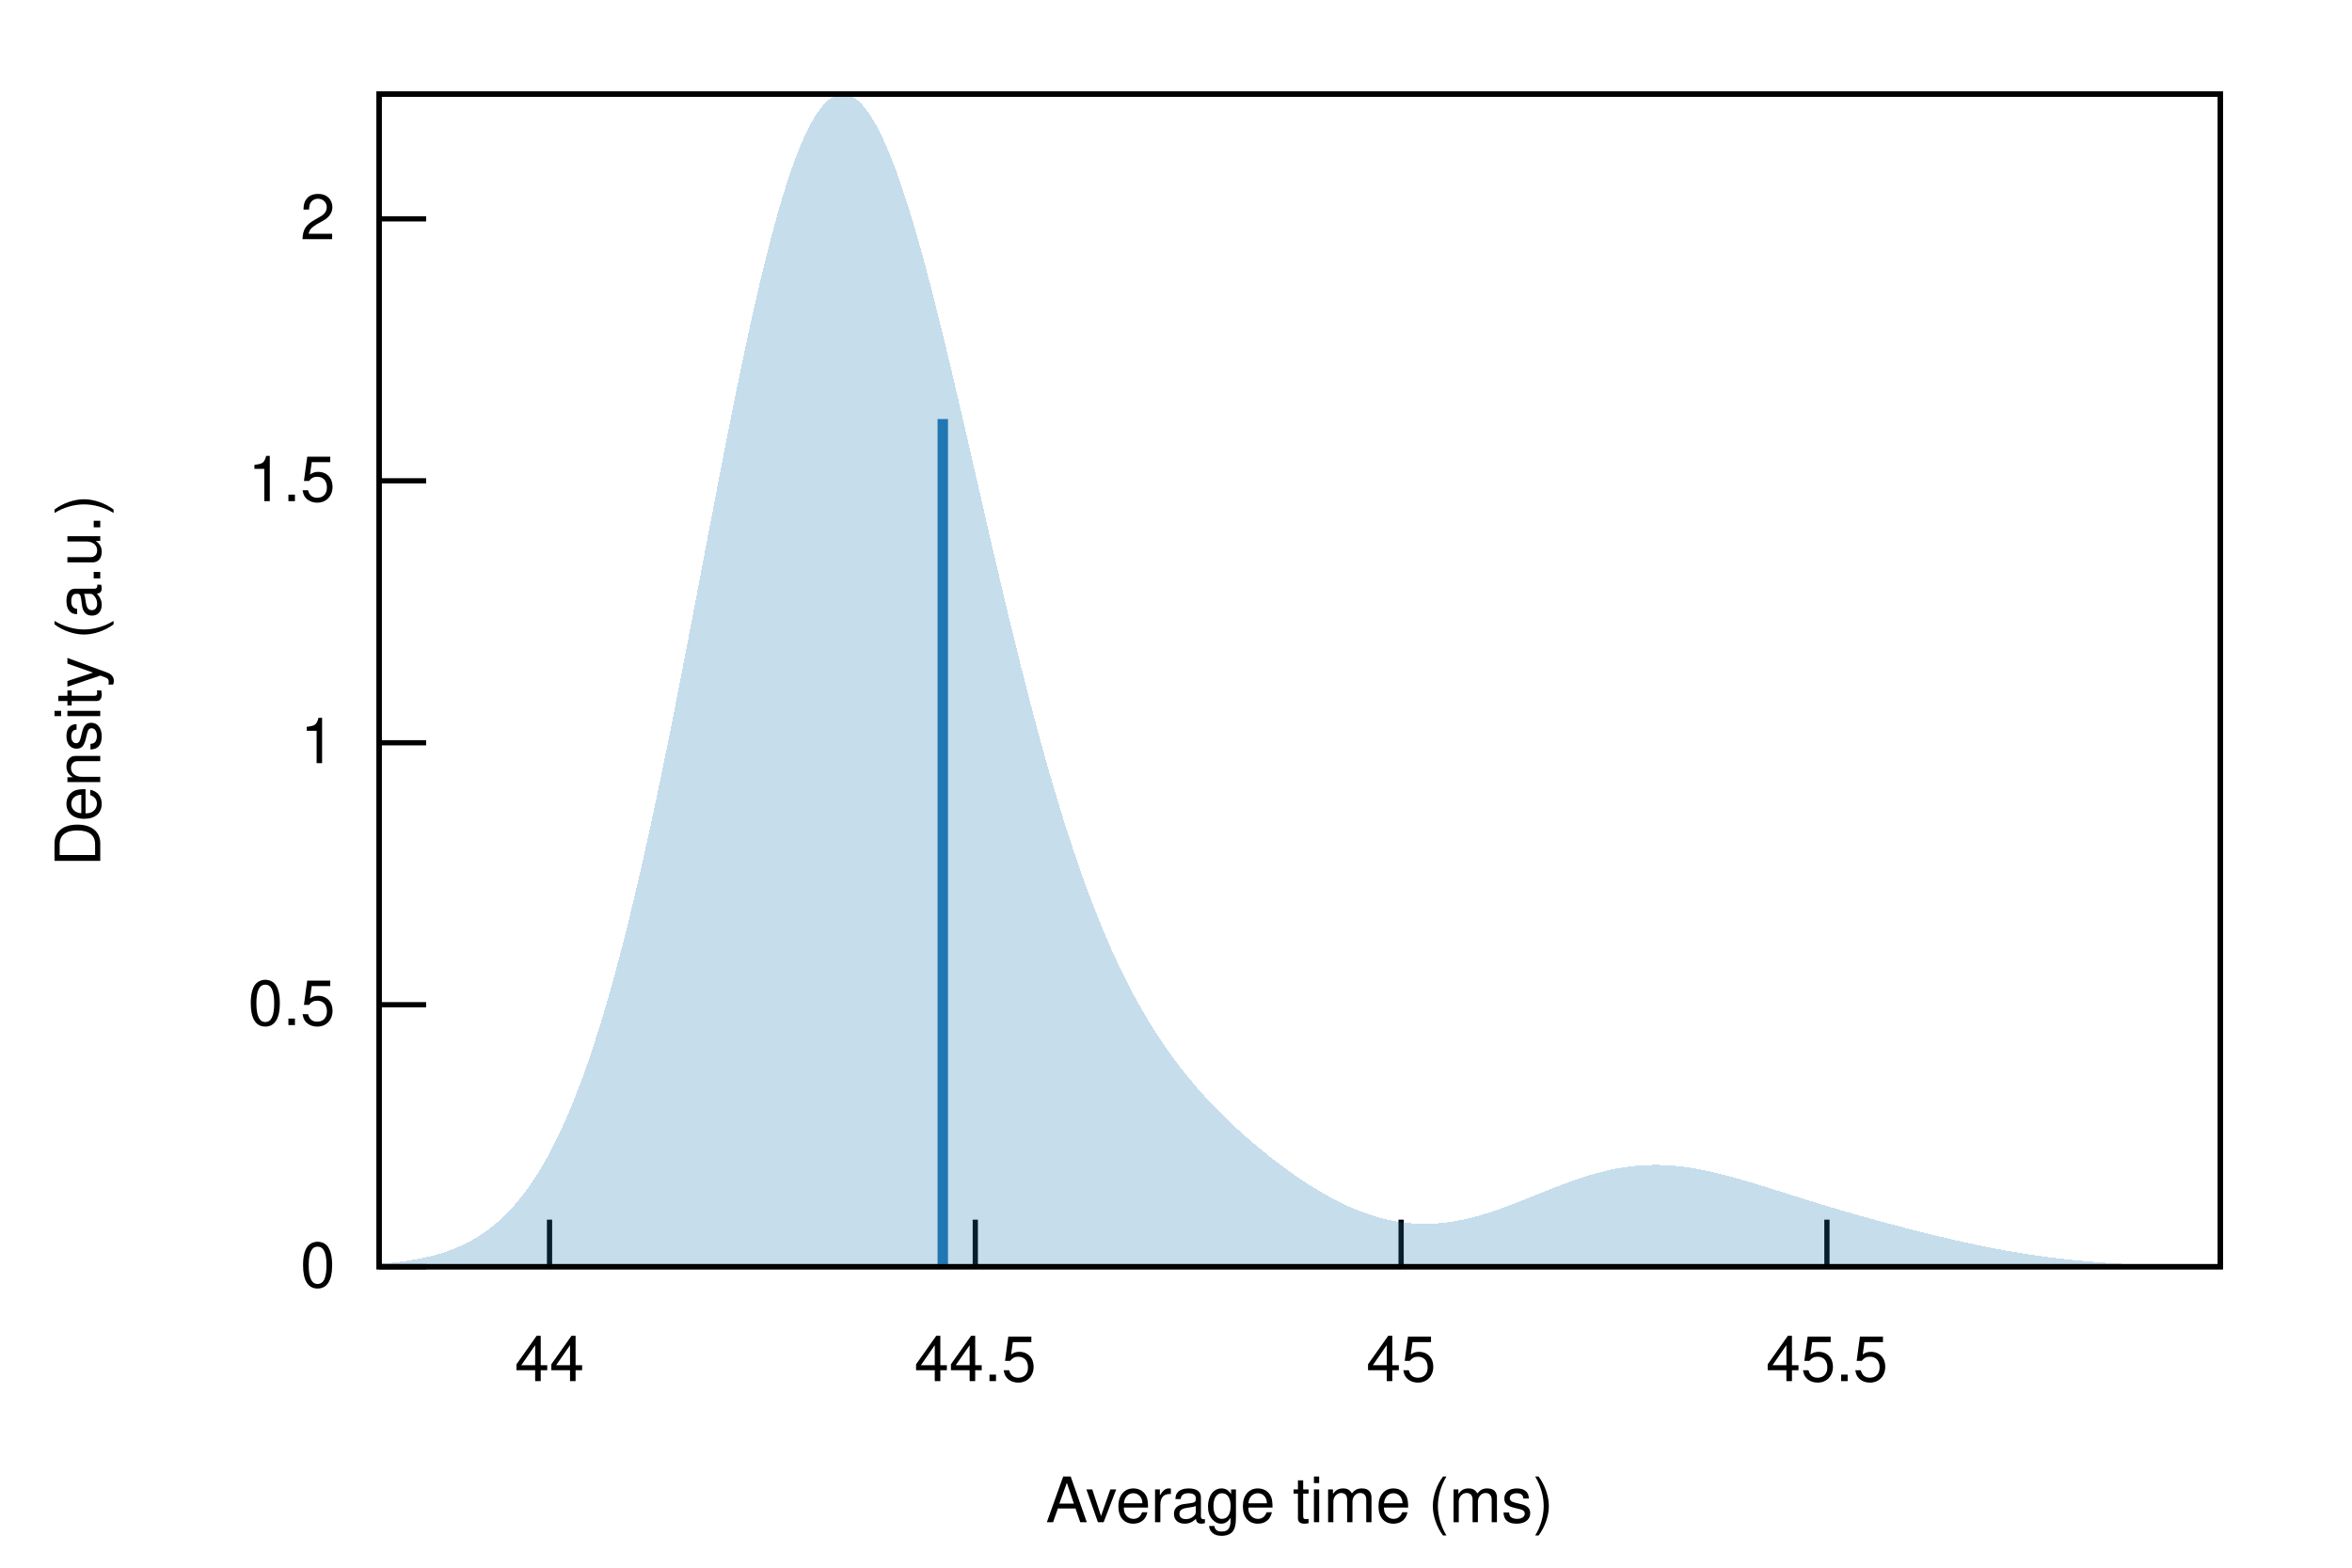
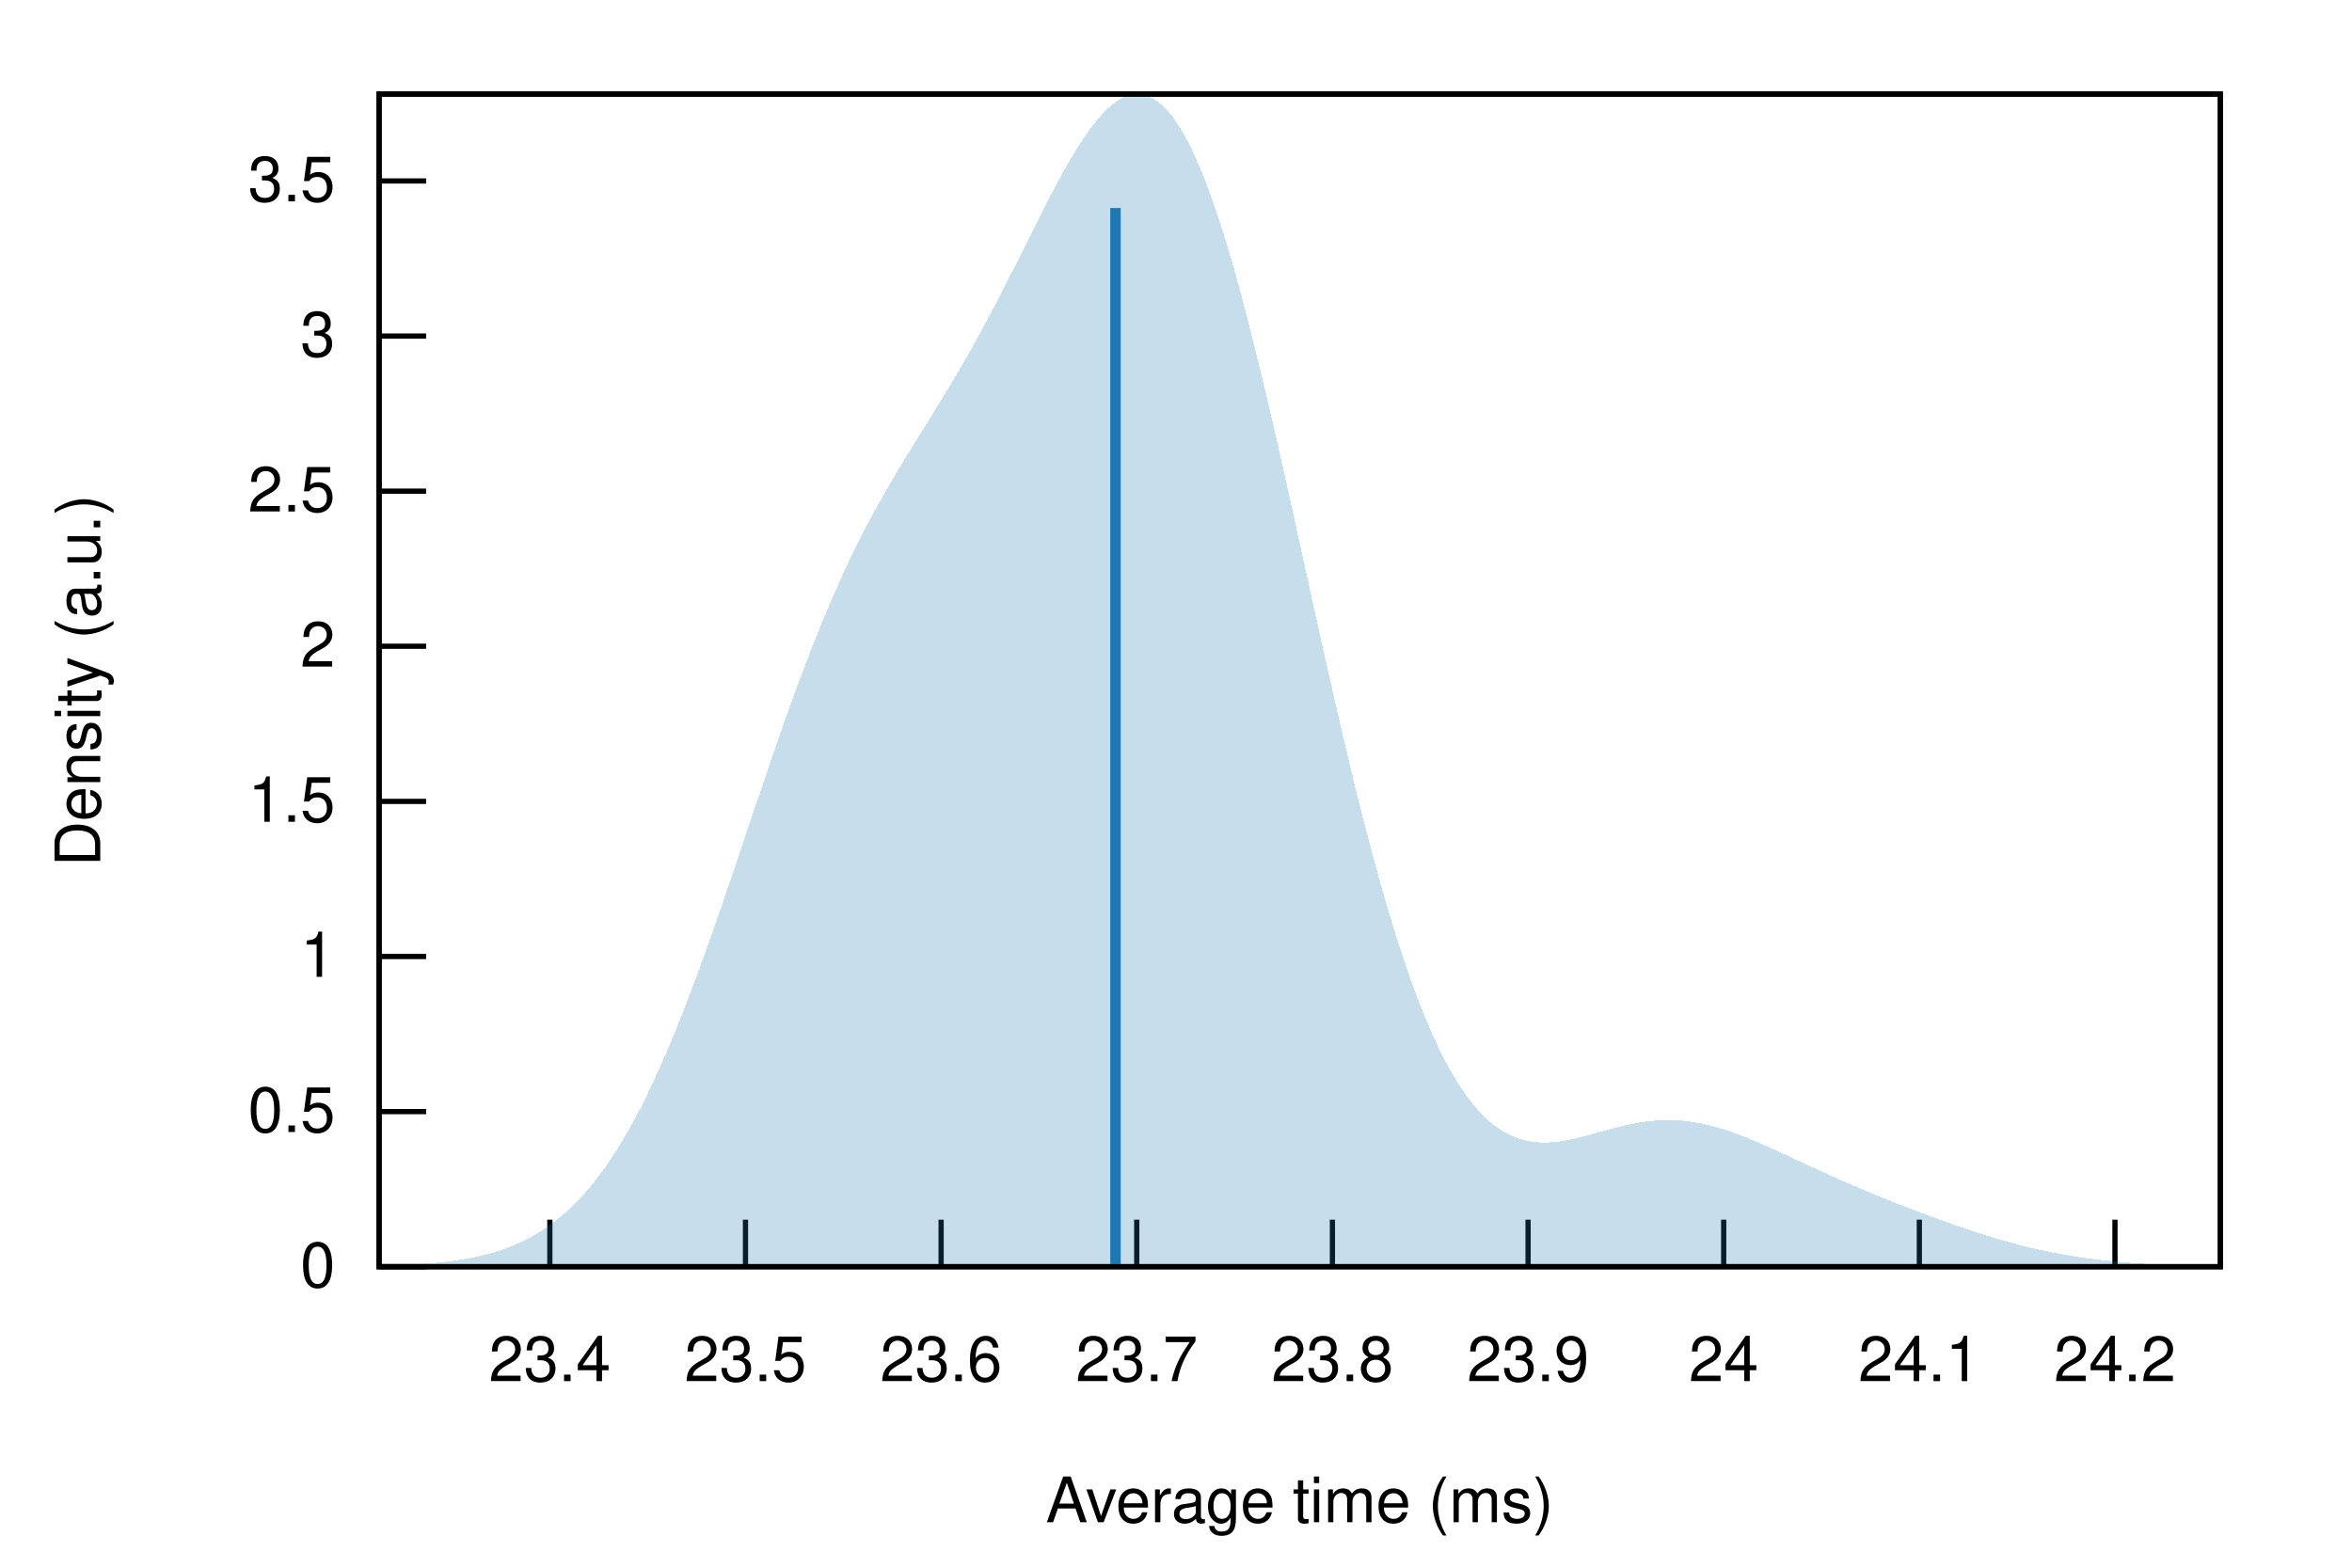
<svg xmlns="http://www.w3.org/2000/svg" xmlns:xlink="http://www.w3.org/1999/xlink" viewBox="0 0 450 300">
  <g id="gnuplot_canvas">
    <rect x="0" y="0" width="450" height="300" fill="none" />
    <defs>
      <circle id="gpDot" r="0.5" stroke-width="0.5" stroke="currentColor" />
      <path id="gpPt0" stroke-width="0.222" stroke="currentColor" d="M-1,0 h2 M0,-1 v2" />
      <path id="gpPt1" stroke-width="0.222" stroke="currentColor" d="M-1,-1 L1,1 M1,-1 L-1,1" />
      <path id="gpPt2" stroke-width="0.222" stroke="currentColor" d="M-1,0 L1,0 M0,-1 L0,1 M-1,-1 L1,1 M-1,1 L1,-1" />
      <rect id="gpPt3" stroke-width="0.222" stroke="currentColor" x="-1" y="-1" width="2" height="2" />
      <rect id="gpPt4" stroke-width="0.222" stroke="currentColor" fill="currentColor" x="-1" y="-1" width="2" height="2" />
      <circle id="gpPt5" stroke-width="0.222" stroke="currentColor" cx="0" cy="0" r="1" />
      <use xlink:href="#gpPt5" id="gpPt6" fill="currentColor" stroke="none" />
      <path id="gpPt7" stroke-width="0.222" stroke="currentColor" d="M0,-1.33 L-1.33,0.67 L1.33,0.67 z" />
      <use xlink:href="#gpPt7" id="gpPt8" fill="currentColor" stroke="none" />
      <use xlink:href="#gpPt7" id="gpPt9" stroke="currentColor" transform="rotate(180)" />
      <use xlink:href="#gpPt9" id="gpPt10" fill="currentColor" stroke="none" />
      <use xlink:href="#gpPt3" id="gpPt11" stroke="currentColor" transform="rotate(45)" />
      <use xlink:href="#gpPt11" id="gpPt12" fill="currentColor" stroke="none" />
      <path id="gpPt13" stroke-width="0.222" stroke="currentColor" d="M0,1.330 L1.265,0.411 L0.782,-1.067 L-0.782,-1.076 L-1.265,0.411 z" />
      <use xlink:href="#gpPt13" id="gpPt14" fill="currentColor" stroke="none" />
      <filter id="textbox" filterUnits="objectBoundingBox" x="0" y="0" height="1" width="1">
        <feFlood flood-color="white" flood-opacity="1" result="bgnd" />
        <feComposite in="SourceGraphic" in2="bgnd" operator="atop" />
      </filter>
      <filter id="greybox" filterUnits="objectBoundingBox" x="0" y="0" height="1" width="1">
        <feFlood flood-color="lightgrey" flood-opacity="1" result="grey" />
        <feComposite in="SourceGraphic" in2="grey" operator="atop" />
      </filter>
    </defs>
    <g fill="none" color="white" stroke="currentColor" stroke-width="1.00" stroke-linecap="butt" stroke-linejoin="miter">
</g>
    <g fill="none" color="black" stroke="currentColor" stroke-width="1.00" stroke-linecap="butt" stroke-linejoin="miter">
      <path stroke="black" d="M72.53,242.40 L81.53,242.40  " />
      <g transform="translate(64.14,246.30)" stroke="none" fill="black" font-family="Helvetica" font-size="12.00" text-anchor="end">
        <text>
          <tspan font-family="Helvetica"> 0</tspan>
        </text>
      </g>
    </g>
    <g fill="none" color="black" stroke="currentColor" stroke-width="1.00" stroke-linecap="butt" stroke-linejoin="miter">
-       <path stroke="black" d="M72.53,192.27 L81.53,192.27  " />
-       <g transform="translate(64.14,196.17)" stroke="none" fill="black" font-family="Helvetica" font-size="12.00" text-anchor="end">
+       <path stroke="black" d="M72.53,212.72 L81.53,212.72  " />
+       <g transform="translate(64.14,216.62)" stroke="none" fill="black" font-family="Helvetica" font-size="12.00" text-anchor="end">
        <text>
          <tspan font-family="Helvetica"> 0.5</tspan>
        </text>
      </g>
    </g>
    <g fill="none" color="black" stroke="currentColor" stroke-width="1.00" stroke-linecap="butt" stroke-linejoin="miter">
-       <path stroke="black" d="M72.53,142.14 L81.53,142.14  " />
-       <g transform="translate(64.14,146.04)" stroke="none" fill="black" font-family="Helvetica" font-size="12.00" text-anchor="end">
+       <path stroke="black" d="M72.53,183.04 L81.53,183.04  " />
+       <g transform="translate(64.14,186.94)" stroke="none" fill="black" font-family="Helvetica" font-size="12.00" text-anchor="end">
        <text>
          <tspan font-family="Helvetica"> 1</tspan>
        </text>
      </g>
    </g>
    <g fill="none" color="black" stroke="currentColor" stroke-width="1.00" stroke-linecap="butt" stroke-linejoin="miter">
-       <path stroke="black" d="M72.53,92.01 L81.53,92.01  " />
-       <g transform="translate(64.14,95.91)" stroke="none" fill="black" font-family="Helvetica" font-size="12.00" text-anchor="end">
+       <path stroke="black" d="M72.53,153.36 L81.53,153.36  " />
+       <g transform="translate(64.14,157.26)" stroke="none" fill="black" font-family="Helvetica" font-size="12.00" text-anchor="end">
        <text>
          <tspan font-family="Helvetica"> 1.5</tspan>
        </text>
      </g>
    </g>
    <g fill="none" color="black" stroke="currentColor" stroke-width="1.00" stroke-linecap="butt" stroke-linejoin="miter">
-       <path stroke="black" d="M72.53,41.88 L81.53,41.88  " />
-       <g transform="translate(64.14,45.78)" stroke="none" fill="black" font-family="Helvetica" font-size="12.00" text-anchor="end">
+       <path stroke="black" d="M72.53,123.67 L81.53,123.67  " />
+       <g transform="translate(64.14,127.57)" stroke="none" fill="black" font-family="Helvetica" font-size="12.00" text-anchor="end">
        <text>
          <tspan font-family="Helvetica"> 2</tspan>
        </text>
      </g>
    </g>
    <g fill="none" color="black" stroke="currentColor" stroke-width="1.00" stroke-linecap="butt" stroke-linejoin="miter">
-       <path stroke="black" d="M105.14,242.40 L105.14,233.40  " />
-       <g transform="translate(105.14,264.30)" stroke="none" fill="black" font-family="Helvetica" font-size="12.00" text-anchor="middle">
-         <text>
-           <tspan font-family="Helvetica"> 44</tspan>
-         </text>
-       </g>
-     </g>
-     <g fill="none" color="black" stroke="currentColor" stroke-width="1.00" stroke-linecap="butt" stroke-linejoin="miter">
-       <path stroke="black" d="M186.60,242.40 L186.60,233.40  " />
-       <g transform="translate(186.60,264.30)" stroke="none" fill="black" font-family="Helvetica" font-size="12.00" text-anchor="middle">
-         <text>
-           <tspan font-family="Helvetica"> 44.5</tspan>
-         </text>
-       </g>
-     </g>
-     <g fill="none" color="black" stroke="currentColor" stroke-width="1.00" stroke-linecap="butt" stroke-linejoin="miter">
-       <path stroke="black" d="M268.07,242.40 L268.07,233.40  " />
-       <g transform="translate(268.07,264.30)" stroke="none" fill="black" font-family="Helvetica" font-size="12.00" text-anchor="middle">
-         <text>
-           <tspan font-family="Helvetica"> 45</tspan>
-         </text>
-       </g>
-     </g>
-     <g fill="none" color="black" stroke="currentColor" stroke-width="1.00" stroke-linecap="butt" stroke-linejoin="miter">
-       <path stroke="black" d="M349.54,242.40 L349.54,233.40  " />
-       <g transform="translate(349.54,264.30)" stroke="none" fill="black" font-family="Helvetica" font-size="12.00" text-anchor="middle">
-         <text>
-           <tspan font-family="Helvetica"> 45.5</tspan>
+       <path stroke="black" d="M72.53,93.99 L81.53,93.99  " />
+       <g transform="translate(64.14,97.89)" stroke="none" fill="black" font-family="Helvetica" font-size="12.00" text-anchor="end">
+         <text>
+           <tspan font-family="Helvetica"> 2.5</tspan>
+         </text>
+       </g>
+     </g>
+     <g fill="none" color="black" stroke="currentColor" stroke-width="1.00" stroke-linecap="butt" stroke-linejoin="miter">
+       <path stroke="black" d="M72.53,64.31 L81.53,64.31  " />
+       <g transform="translate(64.14,68.21)" stroke="none" fill="black" font-family="Helvetica" font-size="12.00" text-anchor="end">
+         <text>
+           <tspan font-family="Helvetica"> 3</tspan>
+         </text>
+       </g>
+     </g>
+     <g fill="none" color="black" stroke="currentColor" stroke-width="1.00" stroke-linecap="butt" stroke-linejoin="miter">
+       <path stroke="black" d="M72.53,34.63 L81.53,34.63  " />
+       <g transform="translate(64.14,38.53)" stroke="none" fill="black" font-family="Helvetica" font-size="12.00" text-anchor="end">
+         <text>
+           <tspan font-family="Helvetica"> 3.5</tspan>
+         </text>
+       </g>
+     </g>
+     <g fill="none" color="black" stroke="currentColor" stroke-width="1.00" stroke-linecap="butt" stroke-linejoin="miter">
+       <path stroke="black" d="M105.20,242.40 L105.20,233.40  " />
+       <g transform="translate(105.20,264.30)" stroke="none" fill="black" font-family="Helvetica" font-size="12.00" text-anchor="middle">
+         <text>
+           <tspan font-family="Helvetica"> 23.4</tspan>
+         </text>
+       </g>
+     </g>
+     <g fill="none" color="black" stroke="currentColor" stroke-width="1.00" stroke-linecap="butt" stroke-linejoin="miter">
+       <path stroke="black" d="M142.63,242.40 L142.63,233.40  " />
+       <g transform="translate(142.63,264.30)" stroke="none" fill="black" font-family="Helvetica" font-size="12.00" text-anchor="middle">
+         <text>
+           <tspan font-family="Helvetica"> 23.5</tspan>
+         </text>
+       </g>
+     </g>
+     <g fill="none" color="black" stroke="currentColor" stroke-width="1.00" stroke-linecap="butt" stroke-linejoin="miter">
+       <path stroke="black" d="M180.06,242.40 L180.06,233.40  " />
+       <g transform="translate(180.06,264.30)" stroke="none" fill="black" font-family="Helvetica" font-size="12.00" text-anchor="middle">
+         <text>
+           <tspan font-family="Helvetica"> 23.6</tspan>
+         </text>
+       </g>
+     </g>
+     <g fill="none" color="black" stroke="currentColor" stroke-width="1.00" stroke-linecap="butt" stroke-linejoin="miter">
+       <path stroke="black" d="M217.49,242.40 L217.49,233.40  " />
+       <g transform="translate(217.49,264.30)" stroke="none" fill="black" font-family="Helvetica" font-size="12.00" text-anchor="middle">
+         <text>
+           <tspan font-family="Helvetica"> 23.7</tspan>
+         </text>
+       </g>
+     </g>
+     <g fill="none" color="black" stroke="currentColor" stroke-width="1.00" stroke-linecap="butt" stroke-linejoin="miter">
+       <path stroke="black" d="M254.93,242.40 L254.93,233.40  " />
+       <g transform="translate(254.93,264.30)" stroke="none" fill="black" font-family="Helvetica" font-size="12.00" text-anchor="middle">
+         <text>
+           <tspan font-family="Helvetica"> 23.8</tspan>
+         </text>
+       </g>
+     </g>
+     <g fill="none" color="black" stroke="currentColor" stroke-width="1.00" stroke-linecap="butt" stroke-linejoin="miter">
+       <path stroke="black" d="M292.36,242.40 L292.36,233.40  " />
+       <g transform="translate(292.36,264.30)" stroke="none" fill="black" font-family="Helvetica" font-size="12.00" text-anchor="middle">
+         <text>
+           <tspan font-family="Helvetica"> 23.9</tspan>
+         </text>
+       </g>
+     </g>
+     <g fill="none" color="black" stroke="currentColor" stroke-width="1.00" stroke-linecap="butt" stroke-linejoin="miter">
+       <path stroke="black" d="M329.79,242.40 L329.79,233.40  " />
+       <g transform="translate(329.79,264.30)" stroke="none" fill="black" font-family="Helvetica" font-size="12.00" text-anchor="middle">
+         <text>
+           <tspan font-family="Helvetica"> 24</tspan>
+         </text>
+       </g>
+     </g>
+     <g fill="none" color="black" stroke="currentColor" stroke-width="1.00" stroke-linecap="butt" stroke-linejoin="miter">
+       <path stroke="black" d="M367.22,242.40 L367.22,233.40  " />
+       <g transform="translate(367.22,264.30)" stroke="none" fill="black" font-family="Helvetica" font-size="12.00" text-anchor="middle">
+         <text>
+           <tspan font-family="Helvetica"> 24.1</tspan>
+         </text>
+       </g>
+     </g>
+     <g fill="none" color="black" stroke="currentColor" stroke-width="1.00" stroke-linecap="butt" stroke-linejoin="miter">
+       <path stroke="black" d="M404.65,242.40 L404.65,233.40  " />
+       <g transform="translate(404.65,264.30)" stroke="none" fill="black" font-family="Helvetica" font-size="12.00" text-anchor="middle">
+         <text>
+           <tspan font-family="Helvetica"> 24.2</tspan>
        </text>
      </g>
    </g>
    <g fill="none" color="black" stroke="currentColor" stroke-width="1.00" stroke-linecap="butt" stroke-linejoin="miter">
</g>
    <g fill="none" color="black" stroke="currentColor" stroke-width="1.00" stroke-linecap="butt" stroke-linejoin="miter">
      <path stroke="black" d="M72.53,18.01 L72.53,242.40 L424.82,242.40 L424.82,18.01 L72.53,18.01 Z  " />
    </g>
    <g fill="none" color="black" stroke="currentColor" stroke-width="1.00" stroke-linecap="butt" stroke-linejoin="miter">
      <g transform="translate(19.18,130.21) rotate(270)" stroke="none" fill="black" font-family="Helvetica" font-size="12.00" text-anchor="middle">
        <text>
          <tspan font-family="Helvetica">Density (a.u.)</tspan>
        </text>
      </g>
    </g>
    <g fill="none" color="black" stroke="currentColor" stroke-width="1.00" stroke-linecap="butt" stroke-linejoin="miter">
      <g transform="translate(248.67,291.30)" stroke="none" fill="black" font-family="Helvetica" font-size="12.00" text-anchor="middle">
        <text>
          <tspan font-family="Helvetica">Average time (ms)</tspan>
        </text>
      </g>
    </g>
    <g fill="none" color="black" stroke="currentColor" stroke-width="1.00" stroke-linecap="butt" stroke-linejoin="miter">
</g>
    <g id="gnuplot_plot_1">
      <g fill="none" color="black" stroke="currentColor" stroke-width="1.00" stroke-linecap="butt" stroke-linejoin="miter">
        <g stroke="none" shape-rendering="crispEdges">
-           <polygon fill="rgb( 31, 120, 180)" fill-opacity="0.25" points="72.53,241.85 73.24,241.80 73.94,241.74 74.65,241.67 75.35,241.59 76.06,241.51 76.77,241.43 77.47,241.33 78.18,241.23 78.88,241.11 79.59,240.99 80.30,240.86 81.00,240.71 81.71,240.55 82.41,240.38 83.12,240.20 83.83,240.00 84.53,239.79 85.24,239.56 85.94,239.31 86.65,239.05 87.36,238.76 88.06,238.45 88.77,238.12 89.47,237.77 90.18,237.39 90.89,236.99 91.59,236.55 92.30,236.09 93.00,235.60 93.71,235.07 94.42,234.51 95.12,233.92 95.83,233.29 96.53,232.62 97.24,231.91 97.95,231.15 98.65,230.35 99.36,229.51 100.06,228.62 100.77,227.67 101.48,226.68 102.18,225.63 102.89,224.53 103.59,223.38 104.30,222.16 105.01,220.88 105.71,219.54 106.42,218.14 107.12,216.68 107.83,215.14 108.54,213.54 109.24,211.87 109.95,210.13 110.65,208.32 111.36,206.44 112.07,204.48 112.77,202.45 113.48,200.34 114.18,198.16 114.89,195.90 115.60,193.57 116.30,191.16 117.01,188.67 117.71,186.11 118.42,183.48 119.13,180.77 119.83,177.98 120.54,175.13 121.24,172.20 121.95,169.21 122.66,166.15 123.36,163.02 124.07,159.83 124.77,156.58 125.48,153.28 126.19,149.91 126.89,146.50 127.60,143.04 128.30,139.53 129.01,135.99 129.72,132.40 130.42,128.79 131.13,125.14 131.83,121.48 132.54,117.80 133.25,114.10 133.95,110.39 134.66,106.69 135.36,102.98 136.07,99.29 136.78,95.60 137.48,91.94 138.19,88.31 138.89,84.70 139.60,81.14 140.31,77.61 141.01,74.14 141.72,70.73 142.42,67.37 143.13,64.08 143.84,60.87 144.54,57.73 145.25,54.68 145.95,51.73 146.66,48.86 147.37,46.10 148.07,43.44 148.78,40.90 149.48,38.47 150.19,36.16 150.90,33.97 151.60,31.91 152.31,29.98 153.01,28.19 153.72,26.54 154.43,25.02 155.13,23.65 155.84,22.43 156.54,21.35 157.25,20.42 157.96,19.64 158.66,19.01 159.37,18.54 160.07,18.21 160.78,18.03 161.48,18.01 162.19,18.13 162.90,18.41 163.60,18.83 164.31,19.39 165.01,20.10 165.72,20.95 166.43,21.94 167.13,23.06 167.84,24.32 168.54,25.70 169.25,27.21 169.96,28.84 170.66,30.58 171.37,32.44 172.07,34.41 172.78,36.48 173.49,38.65 174.19,40.91 174.90,43.26 175.60,45.70 176.31,48.21 177.02,50.80 177.72,53.45 178.43,56.17 179.13,58.95 179.84,61.78 180.55,64.66 181.25,67.57 181.96,70.53 182.66,73.52 183.37,76.53 184.08,79.57 184.78,82.62 185.49,85.69 186.19,88.77 186.90,91.84 187.61,94.92 188.31,97.99 189.02,101.06 189.72,104.11 190.43,107.14 191.14,110.15 191.84,113.14 192.55,116.11 193.25,119.04 193.96,121.94 194.67,124.81 195.37,127.64 196.08,130.43 196.78,133.17 197.49,135.88 198.20,138.54 198.90,141.15 199.61,143.71 200.31,146.22 201.02,148.68 201.73,151.09 202.43,153.45 203.14,155.76 203.84,158.01 204.55,160.21 205.26,162.36 205.96,164.45 206.67,166.49 207.37,168.47 208.08,170.40 208.79,172.28 209.49,174.11 210.20,175.89 210.90,177.61 211.61,179.29 212.32,180.92 213.02,182.50 213.73,184.03 214.43,185.52 215.14,186.96 215.85,188.36 216.55,189.72 217.26,191.04 217.96,192.31 218.67,193.55 219.38,194.75 220.08,195.92 220.79,197.05 221.49,198.15 222.20,199.22 222.91,200.25 223.61,201.26 224.32,202.24 225.02,203.19 225.73,204.12 226.44,205.02 227.14,205.90 227.85,206.76 228.55,207.60 229.26,208.41 229.97,209.21 230.67,209.99 231.38,210.75 232.08,211.49 232.79,212.22 233.50,212.94 234.20,213.64 234.91,214.33 235.61,215.00 236.32,215.66 237.03,216.31 237.73,216.95 238.44,217.58 239.14,218.19 239.85,218.80 240.56,219.39 241.26,219.98 241.97,220.55 242.67,221.12 243.38,221.68 244.09,222.22 244.79,222.76 245.50,223.29 246.20,223.80 246.91,224.31 247.62,224.81 248.32,225.29 249.03,225.77 249.73,226.24 250.44,226.69 251.15,227.14 251.85,227.57 252.56,227.99 253.26,228.41 253.97,228.80 254.68,229.19 255.38,229.56 256.09,229.93 256.79,230.27 257.50,230.61 258.21,230.93 258.91,231.24 259.62,231.53 260.32,231.81 261.03,232.07 261.74,232.32 262.44,232.56 263.15,232.78 263.85,232.98 264.56,233.17 265.27,233.34 265.97,233.50 266.68,233.64 267.38,233.77 268.09,233.87 268.80,233.97 269.50,234.04 270.21,234.11 270.91,234.15 271.62,234.18 272.33,234.19 273.03,234.19 273.74,234.17 274.44,234.14 275.15,234.09 275.86,234.03 276.56,233.95 277.27,233.85 277.97,233.75 278.68,233.63 279.39,233.49 280.09,233.35 280.80,233.19 281.50,233.02 282.21,232.83 282.92,232.64 283.62,232.44 284.33,232.22 285.03,232.00 285.74,231.77 286.45,231.52 287.15,231.28 287.86,231.02 288.56,230.76 289.27,230.49 289.98,230.22 290.68,229.95 291.39,229.67 292.09,229.39 292.80,229.10 293.51,228.82 294.21,228.53 294.92,228.25 295.62,227.97 296.33,227.68 297.04,227.41 297.74,227.13 298.45,226.86 299.15,226.59 299.86,226.33 300.57,226.07 301.27,225.82 301.98,225.58 302.68,225.34 303.39,225.12 304.10,224.90 304.80,224.69 305.51,224.49 306.21,224.30 306.92,224.13 307.63,223.96 308.33,223.81 309.04,223.66 309.74,223.53 310.45,223.42 311.16,223.31 311.86,223.22 312.57,223.14 313.27,223.07 313.98,223.01 314.69,222.97 315.39,222.94 316.10,222.93 316.80,222.92 317.51,222.93 318.22,222.95 318.92,222.99 319.63,223.03 320.33,223.09 321.04,223.16 321.75,223.24 322.45,223.33 323.16,223.43 323.86,223.54 324.57,223.66 325.28,223.79 325.98,223.93 326.69,224.08 327.39,224.23 328.10,224.39 328.81,224.56 329.51,224.74 330.22,224.92 330.92,225.10 331.63,225.30 332.34,225.49 333.04,225.69 333.75,225.90 334.45,226.11 335.16,226.32 335.87,226.53 336.57,226.75 337.28,226.97 337.98,227.18 338.69,227.41 339.39,227.63 340.10,227.85 340.81,228.07 341.51,228.30 342.22,228.52 342.92,228.74 343.63,228.96 344.34,229.18 345.04,229.41 345.75,229.63 346.45,229.84 347.16,230.06 347.87,230.28 348.57,230.49 349.28,230.71 349.98,230.92 350.69,231.13 351.40,231.34 352.10,231.55 352.81,231.76 353.51,231.96 354.22,232.16 354.93,232.37 355.63,232.57 356.34,232.77 357.04,232.96 357.75,233.16 358.46,233.36 359.16,233.55 359.87,233.74 360.57,233.93 361.28,234.12 361.99,234.31 362.69,234.50 363.40,234.68 364.10,234.87 364.81,235.05 365.52,235.23 366.22,235.41 366.93,235.59 367.63,235.77 368.34,235.95 369.05,236.12 369.75,236.29 370.46,236.47 371.16,236.64 371.87,236.80 372.58,236.97 373.28,237.13 373.99,237.30 374.69,237.46 375.40,237.62 376.11,237.77 376.81,237.93 377.52,238.08 378.22,238.23 378.93,238.37 379.64,238.52 380.34,238.66 381.05,238.80 381.75,238.94 382.46,239.07 383.17,239.20 383.87,239.33 384.58,239.45 385.28,239.58 385.99,239.69 386.70,239.81 387.40,239.92 388.11,240.03 388.81,240.14 389.52,240.24 390.23,240.35 390.93,240.44 391.64,240.54 392.34,240.63 393.05,240.72 393.76,240.80 394.46,240.88 395.17,240.96 395.87,241.04 396.58,241.11 397.29,241.18 397.99,241.25 398.70,241.31 399.40,241.38 400.11,241.44 400.82,241.49 401.52,241.55 402.23,241.60 402.93,241.65 403.64,241.69 404.35,241.74 405.05,241.78 405.76,241.82 406.46,241.86 407.17,241.89 407.88,241.93 408.58,241.96 409.29,241.99 409.99,242.02 410.70,242.04 411.41,242.07 412.11,242.09 412.82,242.12 413.52,242.14 414.23,242.16 414.94,242.17 415.64,242.19 416.35,242.21 417.05,242.22 417.76,242.24 418.47,242.25 419.17,242.26 419.88,242.27 420.58,242.28 421.29,242.29 422.00,242.30 422.70,242.31 423.41,242.32 424.11,242.32 424.82,242.33 424.82,242.40 424.11,242.40 423.41,242.40 422.70,242.40 422.00,242.40 421.29,242.40 420.58,242.40 419.88,242.40 419.17,242.40 418.47,242.40 417.76,242.40 417.05,242.40 416.35,242.40 415.64,242.40 414.94,242.40 414.23,242.40 413.52,242.40 412.82,242.40 412.11,242.40 411.41,242.40 410.70,242.40 409.99,242.40 409.29,242.40 408.58,242.40 407.88,242.40 407.17,242.40 406.46,242.40 405.76,242.40 405.05,242.40 404.35,242.40 403.64,242.40 402.93,242.40 402.23,242.40 401.52,242.40 400.82,242.40 400.11,242.40 399.40,242.40 398.70,242.40 397.99,242.40 397.29,242.40 396.58,242.40 395.87,242.40 395.17,242.40 394.46,242.40 393.76,242.40 393.05,242.40 392.34,242.40 391.64,242.40 390.93,242.40 390.23,242.40 389.52,242.40 388.81,242.40 388.11,242.40 387.40,242.40 386.70,242.40 385.99,242.40 385.28,242.40 384.58,242.40 383.87,242.40 383.17,242.40 382.46,242.40 381.75,242.40 381.05,242.40 380.34,242.40 379.64,242.40 378.93,242.40 378.22,242.40 377.52,242.40 376.81,242.40 376.11,242.40 375.40,242.40 374.69,242.40 373.99,242.40 373.28,242.40 372.58,242.40 371.87,242.40 371.16,242.40 370.46,242.40 369.75,242.40 369.05,242.40 368.34,242.40 367.63,242.40 366.93,242.40 366.22,242.40 365.52,242.40 364.81,242.40 364.10,242.40 363.40,242.40 362.69,242.40 361.99,242.40 361.28,242.40 360.57,242.40 359.87,242.40 359.16,242.40 358.46,242.40 357.75,242.40 357.04,242.40 356.34,242.40 355.63,242.40 354.93,242.40 354.22,242.40 353.51,242.40 352.81,242.40 352.10,242.40 351.40,242.40 350.69,242.40 349.98,242.40 349.28,242.40 348.57,242.40 347.87,242.40 347.16,242.40 346.45,242.40 345.75,242.40 345.04,242.40 344.34,242.40 343.63,242.40 342.92,242.40 342.22,242.40 341.51,242.40 340.81,242.40 340.10,242.40 339.39,242.40 338.69,242.40 337.98,242.40 337.28,242.40 336.57,242.40 335.87,242.40 335.16,242.40 334.45,242.40 333.75,242.40 333.04,242.40 332.34,242.40 331.63,242.40 330.92,242.40 330.22,242.40 329.51,242.40 328.81,242.40 328.10,242.40 327.39,242.40 326.69,242.40 325.98,242.40 325.28,242.40 324.57,242.40 323.86,242.40 323.16,242.40 322.45,242.40 321.75,242.40 321.04,242.40 320.33,242.40 319.63,242.40 318.92,242.40 318.22,242.40 317.51,242.40 316.80,242.40 316.10,242.40 315.39,242.40 314.69,242.40 313.98,242.40 313.27,242.40 312.57,242.40 311.86,242.40 311.16,242.40 310.45,242.40 309.74,242.40 309.04,242.40 308.33,242.40 307.63,242.40 306.92,242.40 306.21,242.40 305.51,242.40 304.80,242.40 304.10,242.40 303.39,242.40 302.68,242.40 301.98,242.40 301.27,242.40 300.57,242.40 299.86,242.40 299.15,242.40 298.45,242.40 297.74,242.40 297.04,242.40 296.33,242.40 295.62,242.40 294.92,242.40 294.21,242.40 293.51,242.40 292.80,242.40 292.09,242.40 291.39,242.40 290.68,242.40 289.98,242.40 289.27,242.40 288.56,242.40 287.86,242.40 287.15,242.40 286.45,242.40 285.74,242.40 285.03,242.40 284.33,242.40 283.62,242.40 282.92,242.40 282.21,242.40 281.50,242.40 280.80,242.40 280.09,242.40 279.39,242.40 278.68,242.40 277.97,242.40 277.27,242.40 276.56,242.40 275.86,242.40 275.15,242.40 274.44,242.40 273.74,242.40 273.03,242.40 272.33,242.40 271.62,242.40 270.91,242.40 270.21,242.40 269.50,242.40 268.80,242.40 268.09,242.40 267.38,242.40 266.68,242.40 265.97,242.40 265.27,242.40 264.56,242.40 263.85,242.40 263.15,242.40 262.44,242.40 261.74,242.40 261.03,242.40 260.32,242.40 259.62,242.40 258.91,242.40 258.21,242.40 257.50,242.40 256.79,242.40 256.09,242.40 255.38,242.40 254.68,242.40 253.97,242.40 253.26,242.40 252.56,242.40 251.85,242.40 251.15,242.40 250.44,242.40 249.73,242.40 249.03,242.40 248.32,242.40 247.62,242.40 246.91,242.40 246.20,242.40 245.50,242.40 244.79,242.40 244.09,242.40 243.38,242.40 242.67,242.40 241.97,242.40 241.26,242.40 240.56,242.40 239.85,242.40 239.14,242.40 238.44,242.40 237.73,242.40 237.03,242.40 236.32,242.40 235.61,242.40 234.91,242.40 234.20,242.40 233.50,242.40 232.79,242.40 232.08,242.40 231.38,242.40 230.67,242.40 229.97,242.40 229.26,242.40 228.55,242.40 227.85,242.40 227.14,242.40 226.44,242.40 225.73,242.40 225.02,242.40 224.32,242.40 223.61,242.40 222.91,242.40 222.20,242.40 221.49,242.40 220.79,242.40 220.08,242.40 219.38,242.40 218.67,242.40 217.96,242.40 217.26,242.40 216.55,242.40 215.85,242.40 215.14,242.40 214.43,242.40 213.73,242.40 213.02,242.40 212.32,242.40 211.61,242.40 210.90,242.40 210.20,242.40 209.49,242.40 208.79,242.40 208.08,242.40 207.37,242.40 206.67,242.40 205.96,242.40 205.26,242.40 204.55,242.40 203.84,242.40 203.14,242.40 202.43,242.40 201.73,242.40 201.02,242.40 200.31,242.40 199.61,242.40 198.90,242.40 198.20,242.40 197.49,242.40 196.78,242.40 196.08,242.40 195.37,242.40 194.67,242.40 193.96,242.40 193.25,242.40 192.55,242.40 191.84,242.40 191.14,242.40 190.43,242.40 189.72,242.40 189.02,242.40 188.31,242.40 187.61,242.40 186.90,242.40 186.19,242.40 185.49,242.40 184.78,242.40 184.08,242.40 183.37,242.40 182.66,242.40 181.96,242.40 181.25,242.40 180.55,242.40 179.84,242.40 179.13,242.40 178.43,242.40 177.72,242.40 177.02,242.40 176.31,242.40 175.60,242.40 174.90,242.40 174.19,242.40 173.49,242.40 172.78,242.40 172.07,242.40 171.37,242.40 170.66,242.40 169.96,242.40 169.25,242.40 168.54,242.40 167.84,242.40 167.13,242.40 166.43,242.40 165.72,242.40 165.01,242.40 164.31,242.40 163.60,242.40 162.90,242.40 162.19,242.40 161.48,242.40 160.78,242.40 160.07,242.40 159.37,242.40 158.66,242.40 157.96,242.40 157.25,242.40 156.54,242.40 155.84,242.40 155.13,242.40 154.43,242.40 153.72,242.40 153.01,242.40 152.31,242.40 151.60,242.40 150.90,242.40 150.19,242.40 149.48,242.40 148.78,242.40 148.07,242.40 147.37,242.40 146.66,242.40 145.95,242.40 145.25,242.40 144.54,242.40 143.84,242.40 143.13,242.40 142.42,242.40 141.72,242.40 141.01,242.40 140.31,242.40 139.60,242.40 138.89,242.40 138.19,242.40 137.48,242.40 136.78,242.40 136.07,242.40 135.36,242.40 134.66,242.40 133.95,242.40 133.25,242.40 132.54,242.40 131.83,242.40 131.13,242.40 130.42,242.40 129.72,242.40 129.01,242.40 128.30,242.40 127.60,242.40 126.89,242.40 126.19,242.40 125.48,242.40 124.77,242.40 124.07,242.40 123.36,242.40 122.66,242.40 121.95,242.40 121.24,242.40 120.54,242.40 119.83,242.40 119.13,242.40 118.42,242.40 117.71,242.40 117.01,242.40 116.30,242.40 115.60,242.40 114.89,242.40 114.18,242.40 113.48,242.40 112.77,242.40 112.07,242.40 111.36,242.40 110.65,242.40 109.95,242.40 109.24,242.40 108.54,242.40 107.83,242.40 107.12,242.40 106.42,242.40 105.71,242.40 105.01,242.40 104.30,242.40 103.59,242.40 102.89,242.40 102.18,242.40 101.48,242.40 100.77,242.40 100.06,242.40 99.36,242.40 98.65,242.40 97.95,242.40 97.24,242.40 96.53,242.40 95.83,242.40 95.12,242.40 94.42,242.40 93.71,242.40 93.00,242.40 92.30,242.40 91.59,242.40 90.89,242.40 90.18,242.40 89.47,242.40 88.77,242.40 88.06,242.40 87.36,242.40 86.65,242.40 85.94,242.40 85.24,242.40 84.53,242.40 83.83,242.40 83.12,242.40 82.41,242.40 81.71,242.40 81.00,242.40 80.30,242.40 79.59,242.40 78.88,242.40 78.18,242.40 77.47,242.40 76.77,242.40 76.06,242.40 75.35,242.40 74.65,242.40 73.94,242.40 73.24,242.40 72.53,242.40 " />
+           <polygon fill="rgb( 31, 120, 180)" fill-opacity="0.25" points="72.53,242.23 73.24,242.21 73.94,242.19 74.65,242.17 75.35,242.14 76.06,242.12 76.77,242.09 77.47,242.06 78.18,242.02 78.88,241.99 79.59,241.94 80.30,241.90 81.00,241.85 81.71,241.80 82.41,241.74 83.12,241.68 83.83,241.61 84.53,241.54 85.24,241.46 85.94,241.37 86.65,241.28 87.36,241.18 88.06,241.07 88.77,240.96 89.47,240.83 90.18,240.70 90.89,240.56 91.59,240.40 92.30,240.24 93.00,240.06 93.71,239.88 94.42,239.67 95.12,239.46 95.83,239.23 96.53,238.99 97.24,238.72 97.95,238.45 98.65,238.15 99.36,237.84 100.06,237.51 100.77,237.16 101.48,236.79 102.18,236.39 102.89,235.97 103.59,235.54 104.30,235.07 105.01,234.58 105.71,234.07 106.42,233.52 107.12,232.95 107.83,232.35 108.54,231.73 109.24,231.07 109.95,230.38 110.65,229.65 111.36,228.90 112.07,228.11 112.77,227.29 113.48,226.43 114.18,225.53 114.89,224.60 115.60,223.63 116.30,222.63 117.01,221.58 117.71,220.50 118.42,219.38 119.13,218.21 119.83,217.01 120.54,215.77 121.24,214.49 121.95,213.17 122.66,211.81 123.36,210.41 124.07,208.97 124.77,207.49 125.48,205.97 126.19,204.42 126.89,202.82 127.60,201.19 128.30,199.53 129.01,197.82 129.72,196.08 130.42,194.31 131.13,192.51 131.83,190.68 132.54,188.81 133.25,186.92 133.95,185.00 134.66,183.06 135.36,181.09 136.07,179.10 136.78,177.09 137.48,175.06 138.19,173.02 138.89,170.96 139.60,168.89 140.31,166.81 141.01,164.72 141.72,162.62 142.42,160.52 143.13,158.42 143.84,156.33 144.54,154.23 145.25,152.14 145.95,150.05 146.66,147.98 147.37,145.91 148.07,143.86 148.78,141.82 149.48,139.80 150.19,137.80 150.90,135.82 151.60,133.87 152.31,131.93 153.01,130.02 153.72,128.14 154.43,126.29 155.13,124.46 155.84,122.66 156.54,120.90 157.25,119.16 157.96,117.46 158.66,115.79 159.37,114.15 160.07,112.54 160.78,110.97 161.48,109.42 162.19,107.91 162.90,106.43 163.60,104.98 164.31,103.56 165.01,102.17 165.72,100.80 166.43,99.47 167.13,98.15 167.84,96.87 168.54,95.60 169.25,94.35 169.96,93.13 170.66,91.92 171.37,90.73 172.07,89.55 172.78,88.38 173.49,87.22 174.19,86.07 174.90,84.93 175.60,83.79 176.31,82.66 177.02,81.52 177.72,80.39 178.43,79.25 179.13,78.10 179.84,76.95 180.55,75.80 181.25,74.63 181.96,73.46 182.66,72.27 183.37,71.07 184.08,69.86 184.78,68.63 185.49,67.39 186.19,66.13 186.90,64.86 187.61,63.57 188.31,62.27 189.02,60.95 189.72,59.62 190.43,58.28 191.14,56.92 191.84,55.55 192.55,54.17 193.25,52.78 193.96,51.38 194.67,49.97 195.37,48.56 196.08,47.15 196.78,45.74 197.49,44.33 198.20,42.92 198.90,41.52 199.61,40.13 200.31,38.76 201.02,37.40 201.73,36.05 202.43,34.73 203.14,33.44 203.84,32.17 204.55,30.94 205.26,29.74 205.96,28.58 206.67,27.46 207.37,26.39 208.08,25.36 208.79,24.39 209.49,23.47 210.20,22.62 210.90,21.82 211.61,21.10 212.32,20.44 213.02,19.85 213.73,19.34 214.43,18.91 215.14,18.56 215.85,18.29 216.55,18.11 217.26,18.01 217.96,18.01 218.67,18.10 219.38,18.28 220.08,18.56 220.79,18.94 221.49,19.42 222.20,20.00 222.91,20.67 223.61,21.45 224.32,22.33 225.02,23.31 225.73,24.40 226.44,25.59 227.14,26.87 227.85,28.26 228.55,29.75 229.26,31.34 229.97,33.02 230.67,34.80 231.38,36.68 232.08,38.64 232.79,40.70 233.50,42.84 234.20,45.07 234.91,47.38 235.61,49.77 236.32,52.24 237.03,54.78 237.73,57.39 238.44,60.07 239.14,62.81 239.85,65.61 240.56,68.46 241.26,71.37 241.97,74.32 242.67,77.32 243.38,80.35 244.09,83.43 244.79,86.53 245.50,89.66 246.20,92.82 246.91,95.99 247.62,99.18 248.32,102.38 249.03,105.58 249.73,108.79 250.44,112.00 251.15,115.20 251.85,118.39 252.56,121.57 253.26,124.74 253.97,127.88 254.68,131.00 255.38,134.10 256.09,137.16 256.79,140.19 257.50,143.19 258.21,146.14 258.91,149.06 259.62,151.93 260.32,154.75 261.03,157.53 261.74,160.25 262.44,162.92 263.15,165.53 263.85,168.09 264.56,170.59 265.27,173.03 265.97,175.40 266.68,177.72 267.38,179.97 268.09,182.15 268.80,184.27 269.50,186.32 270.21,188.31 270.91,190.22 271.62,192.07 272.33,193.85 273.03,195.57 273.74,197.21 274.44,198.79 275.15,200.30 275.86,201.74 276.56,203.11 277.27,204.42 277.97,205.66 278.68,206.84 279.39,207.95 280.09,209.00 280.80,209.99 281.50,210.91 282.21,211.77 282.92,212.58 283.62,213.33 284.33,214.02 285.03,214.65 285.74,215.23 286.45,215.76 287.15,216.24 287.86,216.66 288.56,217.05 289.27,217.38 289.98,217.67 290.68,217.92 291.39,218.13 292.09,218.30 292.80,218.43 293.51,218.53 294.21,218.60 294.92,218.63 295.62,218.64 296.33,218.62 297.04,218.57 297.74,218.51 298.45,218.42 299.15,218.31 299.86,218.18 300.57,218.04 301.27,217.89 301.98,217.72 302.68,217.55 303.39,217.37 304.10,217.18 304.80,216.99 305.51,216.79 306.21,216.59 306.92,216.40 307.63,216.20 308.33,216.01 309.04,215.83 309.74,215.65 310.45,215.48 311.16,215.32 311.86,215.16 312.57,215.02 313.27,214.89 313.98,214.77 314.69,214.67 315.39,214.57 316.10,214.50 316.80,214.44 317.51,214.39 318.22,214.36 318.92,214.34 319.63,214.35 320.33,214.37 321.04,214.40 321.75,214.45 322.45,214.52 323.16,214.60 323.86,214.70 324.57,214.82 325.28,214.95 325.98,215.10 326.69,215.26 327.39,215.43 328.10,215.62 328.81,215.82 329.51,216.03 330.22,216.26 330.92,216.49 331.63,216.74 332.34,217.00 333.04,217.26 333.75,217.54 334.45,217.82 335.16,218.11 335.87,218.41 336.57,218.71 337.28,219.02 337.98,219.33 338.69,219.64 339.39,219.96 340.10,220.28 340.81,220.61 341.51,220.93 342.22,221.26 342.92,221.59 343.63,221.92 344.34,222.25 345.04,222.57 345.75,222.90 346.45,223.23 347.16,223.55 347.87,223.88 348.57,224.20 349.28,224.52 349.98,224.84 350.69,225.16 351.40,225.47 352.10,225.78 352.81,226.09 353.51,226.40 354.22,226.71 354.93,227.01 355.63,227.31 356.34,227.61 357.04,227.91 357.75,228.20 358.46,228.49 359.16,228.78 359.87,229.07 360.57,229.36 361.28,229.64 361.99,229.92 362.69,230.20 363.40,230.48 364.10,230.76 364.81,231.03 365.52,231.30 366.22,231.57 366.93,231.84 367.63,232.11 368.34,232.38 369.05,232.64 369.75,232.90 370.46,233.16 371.16,233.42 371.87,233.67 372.58,233.92 373.28,234.17 373.99,234.42 374.69,234.66 375.40,234.91 376.11,235.15 376.81,235.38 377.52,235.62 378.22,235.85 378.93,236.07 379.64,236.30 380.34,236.52 381.05,236.73 381.75,236.94 382.46,237.15 383.17,237.36 383.87,237.56 384.58,237.75 385.28,237.95 385.99,238.13 386.70,238.32 387.40,238.49 388.11,238.67 388.81,238.84 389.52,239.00 390.23,239.16 390.93,239.31 391.64,239.46 392.34,239.61 393.05,239.75 393.76,239.88 394.46,240.02 395.17,240.14 395.87,240.26 396.58,240.38 397.29,240.49 397.99,240.60 398.70,240.70 399.40,240.80 400.11,240.89 400.82,240.98 401.52,241.07 402.23,241.15 402.93,241.23 403.64,241.30 404.35,241.37 405.05,241.44 405.76,241.50 406.46,241.56 407.17,241.62 407.88,241.68 408.58,241.73 409.29,241.77 409.99,241.82 410.70,241.86 411.41,241.90 412.11,241.94 412.82,241.97 413.52,242.00 414.23,242.03 414.94,242.06 415.64,242.09 416.35,242.11 417.05,242.14 417.76,242.16 418.47,242.18 419.17,242.20 419.88,242.21 420.58,242.23 421.29,242.24 422.00,242.26 422.70,242.27 423.41,242.28 424.11,242.29 424.82,242.30 424.82,242.40 424.11,242.40 423.41,242.40 422.70,242.40 422.00,242.40 421.29,242.40 420.58,242.40 419.88,242.40 419.17,242.40 418.47,242.40 417.76,242.40 417.05,242.40 416.35,242.40 415.64,242.40 414.94,242.40 414.23,242.40 413.52,242.40 412.82,242.40 412.11,242.40 411.41,242.40 410.70,242.40 409.99,242.40 409.29,242.40 408.58,242.40 407.88,242.40 407.17,242.40 406.46,242.40 405.76,242.40 405.05,242.40 404.35,242.40 403.64,242.40 402.93,242.40 402.23,242.40 401.52,242.40 400.82,242.40 400.11,242.40 399.40,242.40 398.70,242.40 397.99,242.40 397.29,242.40 396.58,242.40 395.87,242.40 395.17,242.40 394.46,242.40 393.76,242.40 393.05,242.40 392.34,242.40 391.64,242.40 390.93,242.40 390.23,242.40 389.52,242.40 388.81,242.40 388.11,242.40 387.40,242.40 386.70,242.40 385.99,242.40 385.28,242.40 384.58,242.40 383.87,242.40 383.17,242.40 382.46,242.40 381.75,242.40 381.05,242.40 380.34,242.40 379.64,242.40 378.93,242.40 378.22,242.40 377.52,242.40 376.81,242.40 376.11,242.40 375.40,242.40 374.69,242.40 373.99,242.40 373.28,242.40 372.58,242.40 371.87,242.40 371.16,242.40 370.46,242.40 369.75,242.40 369.05,242.40 368.34,242.40 367.63,242.40 366.93,242.40 366.22,242.40 365.52,242.40 364.81,242.40 364.10,242.40 363.40,242.40 362.69,242.40 361.99,242.40 361.28,242.40 360.57,242.40 359.87,242.40 359.16,242.40 358.46,242.40 357.75,242.40 357.04,242.40 356.34,242.40 355.63,242.40 354.93,242.40 354.22,242.40 353.51,242.40 352.81,242.40 352.10,242.40 351.40,242.40 350.69,242.40 349.98,242.40 349.28,242.40 348.57,242.40 347.87,242.40 347.16,242.40 346.45,242.40 345.75,242.40 345.04,242.40 344.34,242.40 343.63,242.40 342.92,242.40 342.22,242.40 341.51,242.40 340.81,242.40 340.10,242.40 339.39,242.40 338.69,242.40 337.98,242.40 337.28,242.40 336.57,242.40 335.87,242.40 335.16,242.40 334.45,242.40 333.75,242.40 333.04,242.40 332.34,242.40 331.63,242.40 330.92,242.40 330.22,242.40 329.51,242.40 328.81,242.40 328.10,242.40 327.39,242.40 326.69,242.40 325.98,242.40 325.28,242.40 324.57,242.40 323.86,242.40 323.16,242.40 322.45,242.40 321.75,242.40 321.04,242.40 320.33,242.40 319.63,242.40 318.92,242.40 318.22,242.40 317.51,242.40 316.80,242.40 316.10,242.40 315.39,242.40 314.69,242.40 313.98,242.40 313.27,242.40 312.57,242.40 311.86,242.40 311.16,242.40 310.45,242.40 309.74,242.40 309.04,242.40 308.33,242.40 307.63,242.40 306.92,242.40 306.21,242.40 305.51,242.40 304.80,242.40 304.10,242.40 303.39,242.40 302.68,242.40 301.98,242.40 301.27,242.40 300.57,242.40 299.86,242.40 299.15,242.40 298.45,242.40 297.74,242.40 297.04,242.40 296.33,242.40 295.62,242.40 294.92,242.40 294.21,242.40 293.51,242.40 292.80,242.40 292.09,242.40 291.39,242.40 290.68,242.40 289.98,242.40 289.27,242.40 288.56,242.40 287.86,242.40 287.15,242.40 286.45,242.40 285.74,242.40 285.03,242.40 284.33,242.40 283.62,242.40 282.92,242.40 282.21,242.40 281.50,242.40 280.80,242.40 280.09,242.40 279.39,242.40 278.68,242.40 277.97,242.40 277.27,242.40 276.56,242.40 275.86,242.40 275.15,242.40 274.44,242.40 273.74,242.40 273.03,242.40 272.33,242.40 271.62,242.40 270.91,242.40 270.21,242.40 269.50,242.40 268.80,242.40 268.09,242.40 267.38,242.40 266.68,242.40 265.97,242.40 265.27,242.40 264.56,242.40 263.85,242.40 263.15,242.40 262.44,242.40 261.74,242.40 261.03,242.40 260.32,242.40 259.62,242.40 258.91,242.40 258.21,242.40 257.50,242.40 256.79,242.40 256.09,242.40 255.38,242.40 254.68,242.40 253.97,242.40 253.26,242.40 252.56,242.40 251.85,242.40 251.15,242.40 250.44,242.40 249.73,242.40 249.03,242.40 248.32,242.40 247.62,242.40 246.91,242.40 246.20,242.40 245.50,242.40 244.79,242.40 244.09,242.40 243.38,242.40 242.67,242.40 241.97,242.40 241.26,242.40 240.56,242.40 239.85,242.40 239.14,242.40 238.44,242.40 237.73,242.40 237.03,242.40 236.32,242.40 235.61,242.40 234.91,242.40 234.20,242.40 233.50,242.40 232.79,242.40 232.08,242.40 231.38,242.40 230.67,242.40 229.97,242.40 229.26,242.40 228.55,242.40 227.85,242.40 227.14,242.40 226.44,242.40 225.73,242.40 225.02,242.40 224.32,242.40 223.61,242.40 222.91,242.40 222.20,242.40 221.49,242.40 220.79,242.40 220.08,242.40 219.38,242.40 218.67,242.40 217.96,242.40 217.26,242.40 216.55,242.40 215.85,242.40 215.14,242.40 214.43,242.40 213.73,242.40 213.02,242.40 212.32,242.40 211.61,242.40 210.90,242.40 210.20,242.40 209.49,242.40 208.79,242.40 208.08,242.40 207.37,242.40 206.67,242.40 205.96,242.40 205.26,242.40 204.55,242.40 203.84,242.40 203.14,242.40 202.43,242.40 201.73,242.40 201.02,242.40 200.31,242.40 199.61,242.40 198.90,242.40 198.20,242.40 197.49,242.40 196.78,242.40 196.08,242.40 195.37,242.40 194.67,242.40 193.96,242.40 193.25,242.40 192.55,242.40 191.84,242.40 191.14,242.40 190.43,242.40 189.72,242.40 189.02,242.40 188.31,242.40 187.61,242.40 186.90,242.40 186.19,242.40 185.49,242.40 184.78,242.40 184.08,242.40 183.37,242.40 182.66,242.40 181.96,242.40 181.25,242.40 180.55,242.40 179.84,242.40 179.13,242.40 178.43,242.40 177.72,242.40 177.02,242.40 176.31,242.40 175.60,242.40 174.90,242.40 174.19,242.40 173.49,242.40 172.78,242.40 172.07,242.40 171.37,242.40 170.66,242.40 169.96,242.40 169.25,242.40 168.54,242.40 167.84,242.40 167.13,242.40 166.43,242.40 165.72,242.40 165.01,242.40 164.31,242.40 163.60,242.40 162.90,242.40 162.19,242.40 161.48,242.40 160.78,242.40 160.07,242.40 159.37,242.40 158.66,242.40 157.96,242.40 157.25,242.40 156.54,242.40 155.84,242.40 155.13,242.40 154.43,242.40 153.72,242.40 153.01,242.40 152.31,242.40 151.60,242.40 150.90,242.40 150.19,242.40 149.48,242.40 148.78,242.40 148.07,242.40 147.37,242.40 146.66,242.40 145.95,242.40 145.25,242.40 144.54,242.40 143.84,242.40 143.13,242.40 142.42,242.40 141.72,242.40 141.01,242.40 140.31,242.40 139.60,242.40 138.89,242.40 138.19,242.40 137.48,242.40 136.78,242.40 136.07,242.40 135.36,242.40 134.66,242.40 133.95,242.40 133.25,242.40 132.54,242.40 131.83,242.40 131.13,242.40 130.42,242.40 129.72,242.40 129.01,242.40 128.30,242.40 127.60,242.40 126.89,242.40 126.19,242.40 125.48,242.40 124.77,242.40 124.07,242.40 123.36,242.40 122.66,242.40 121.95,242.40 121.24,242.40 120.54,242.40 119.83,242.40 119.13,242.40 118.42,242.40 117.71,242.40 117.01,242.40 116.30,242.40 115.60,242.40 114.89,242.40 114.18,242.40 113.48,242.40 112.77,242.40 112.07,242.40 111.36,242.40 110.65,242.40 109.95,242.40 109.24,242.40 108.54,242.40 107.83,242.40 107.12,242.40 106.42,242.40 105.71,242.40 105.01,242.40 104.30,242.40 103.59,242.40 102.89,242.40 102.18,242.40 101.48,242.40 100.77,242.40 100.06,242.40 99.36,242.40 98.65,242.40 97.95,242.40 97.24,242.40 96.53,242.40 95.83,242.40 95.12,242.40 94.42,242.40 93.71,242.40 93.00,242.40 92.30,242.40 91.59,242.40 90.89,242.40 90.18,242.40 89.47,242.40 88.77,242.40 88.06,242.40 87.36,242.40 86.65,242.40 85.94,242.40 85.24,242.40 84.53,242.40 83.83,242.40 83.12,242.40 82.41,242.40 81.71,242.40 81.00,242.40 80.30,242.40 79.59,242.40 78.88,242.40 78.18,242.40 77.47,242.40 76.77,242.40 76.06,242.40 75.35,242.40 74.65,242.40 73.94,242.40 73.24,242.40 72.53,242.40 " />
        </g>
      </g>
    </g>
    <g id="gnuplot_plot_2">
      <g fill="none" color="white" stroke="rgb( 31, 120, 180)" stroke-width="2.00" stroke-linecap="butt" stroke-linejoin="miter">
</g>
      <g fill="none" color="black" stroke="currentColor" stroke-width="2.00" stroke-linecap="butt" stroke-linejoin="miter">
-         <path stroke="rgb( 31, 120, 180)" d="M180.38,242.40 L180.38,80.19  " />
+         <path stroke="rgb( 31, 120, 180)" d="M213.42,242.40 L213.42,39.81  " />
      </g>
    </g>
    <g fill="none" color="black" stroke="currentColor" stroke-width="2.00" stroke-linecap="butt" stroke-linejoin="miter">
</g>
    <g fill="none" color="black" stroke="black" stroke-width="1.00" stroke-linecap="butt" stroke-linejoin="miter">
</g>
    <g fill="none" color="black" stroke="currentColor" stroke-width="1.00" stroke-linecap="butt" stroke-linejoin="miter">
      <path stroke="black" d="M72.53,18.01 L72.53,242.40 L424.82,242.40 L424.82,18.01 L72.53,18.01 Z  " />
    </g>
    <g fill="none" color="black" stroke="currentColor" stroke-width="1.00" stroke-linecap="butt" stroke-linejoin="miter">
</g>
  </g>
</svg>
